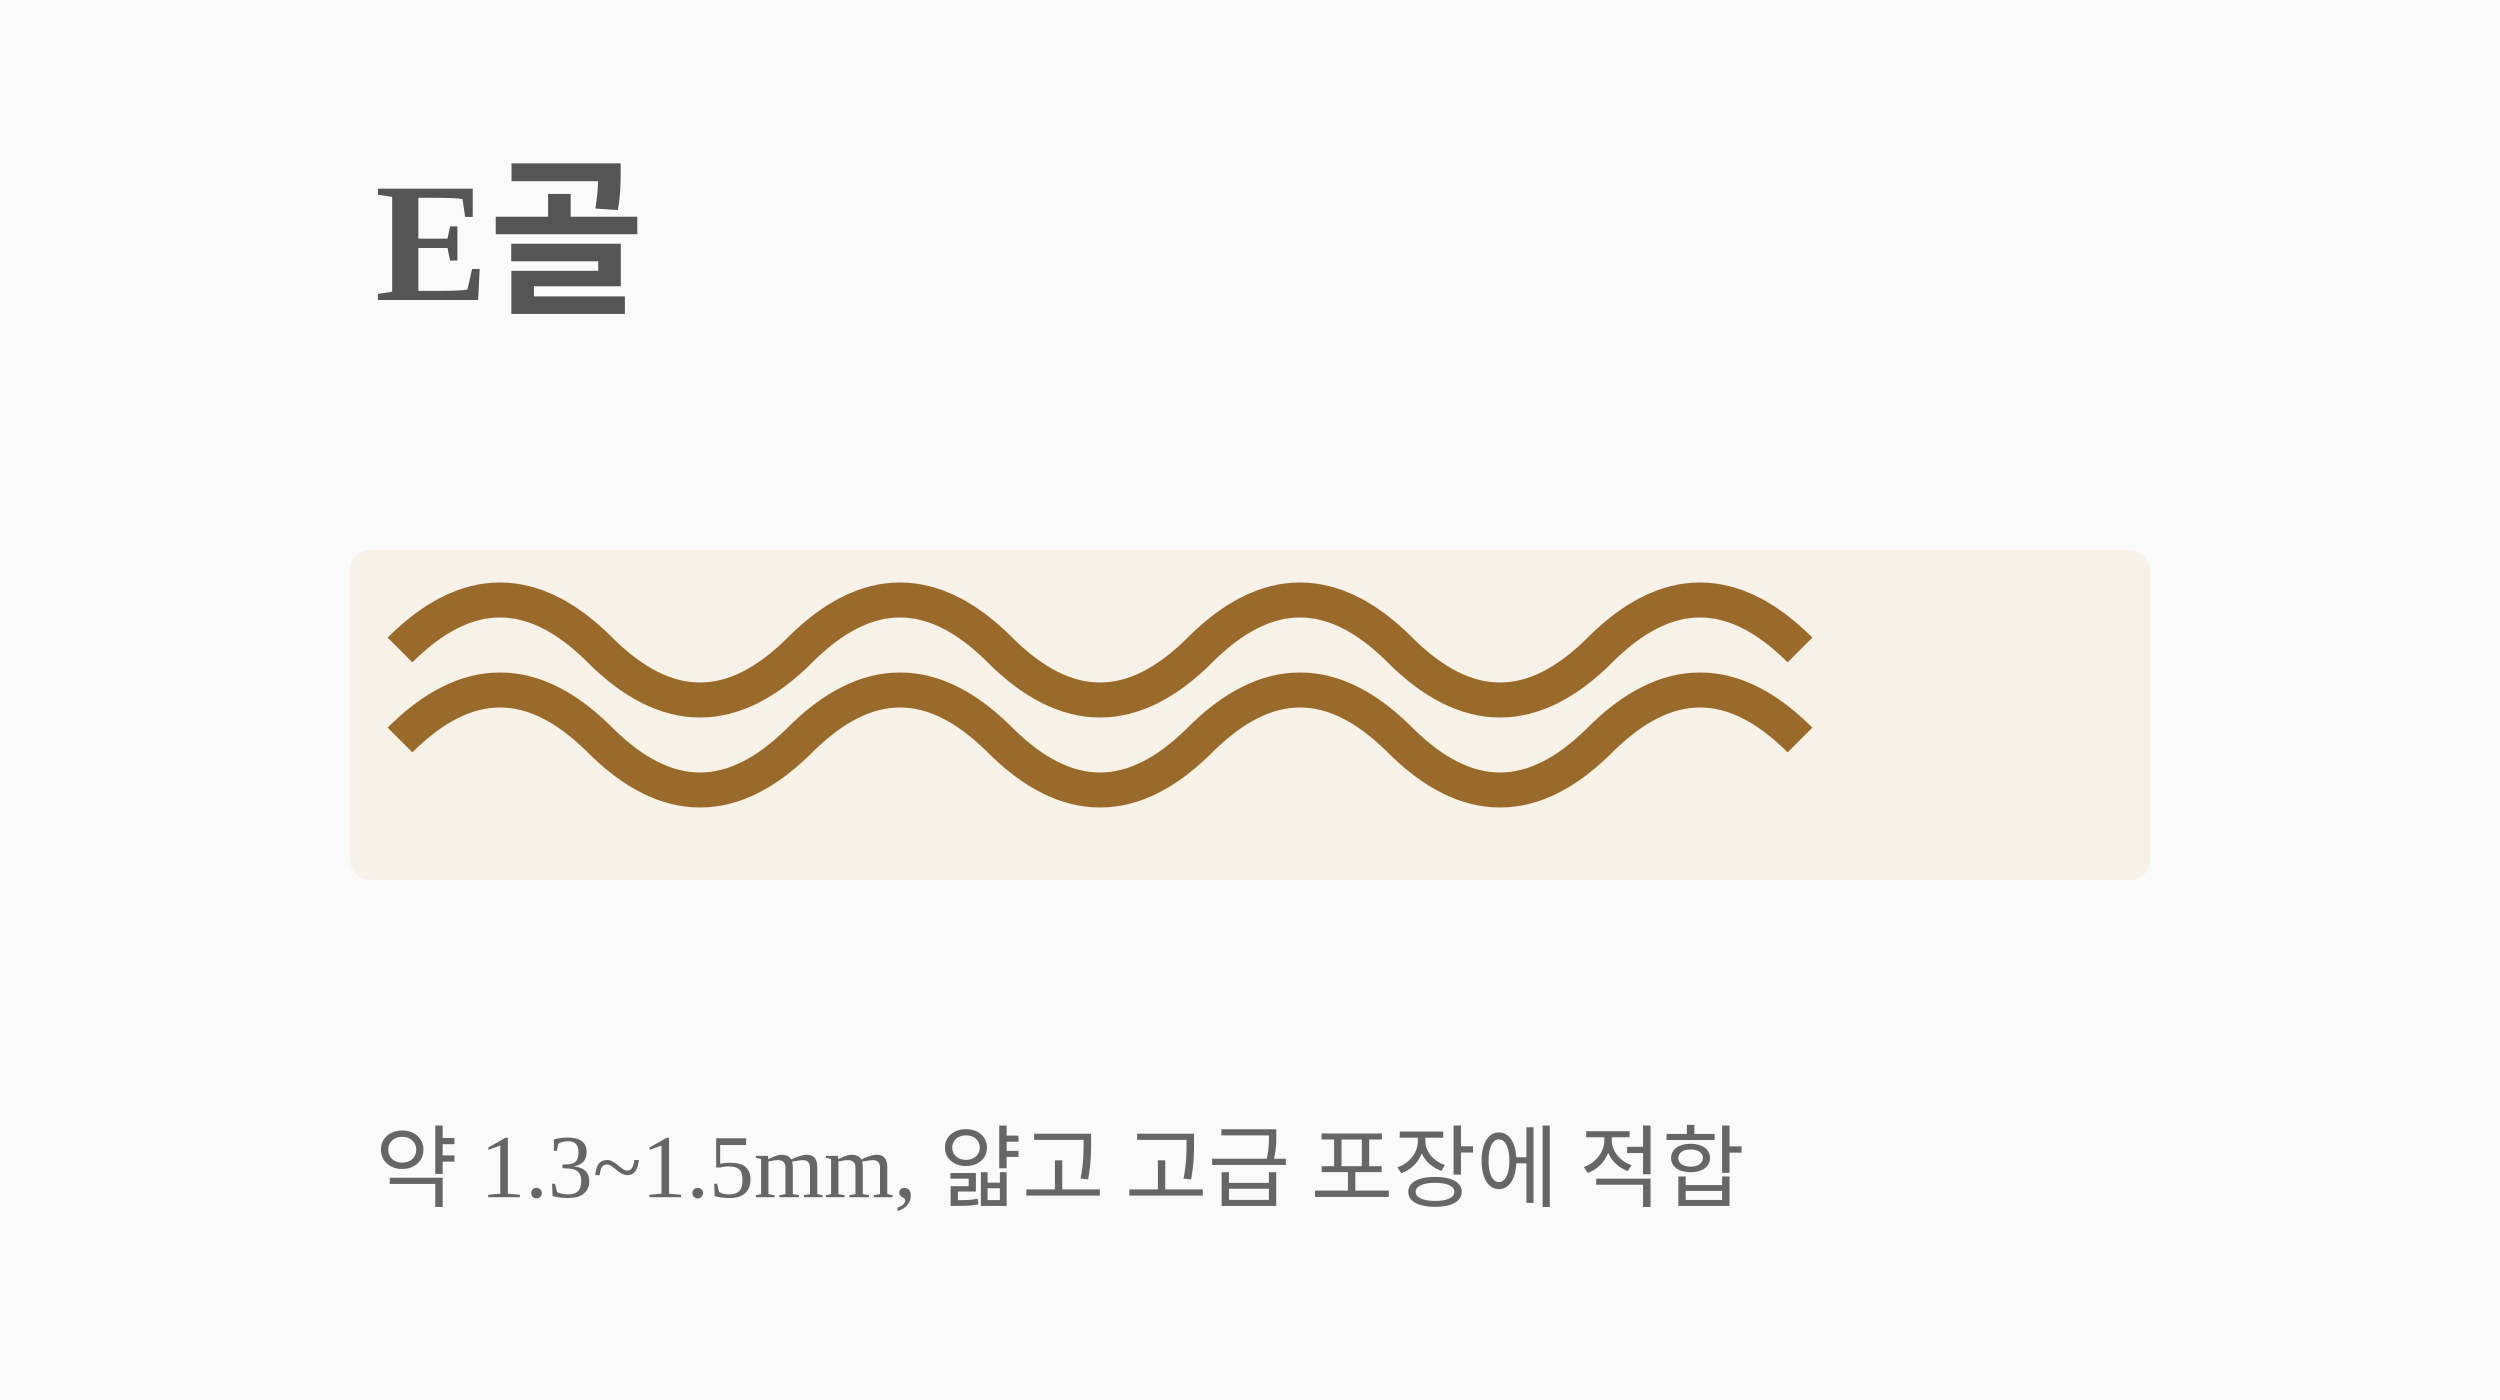
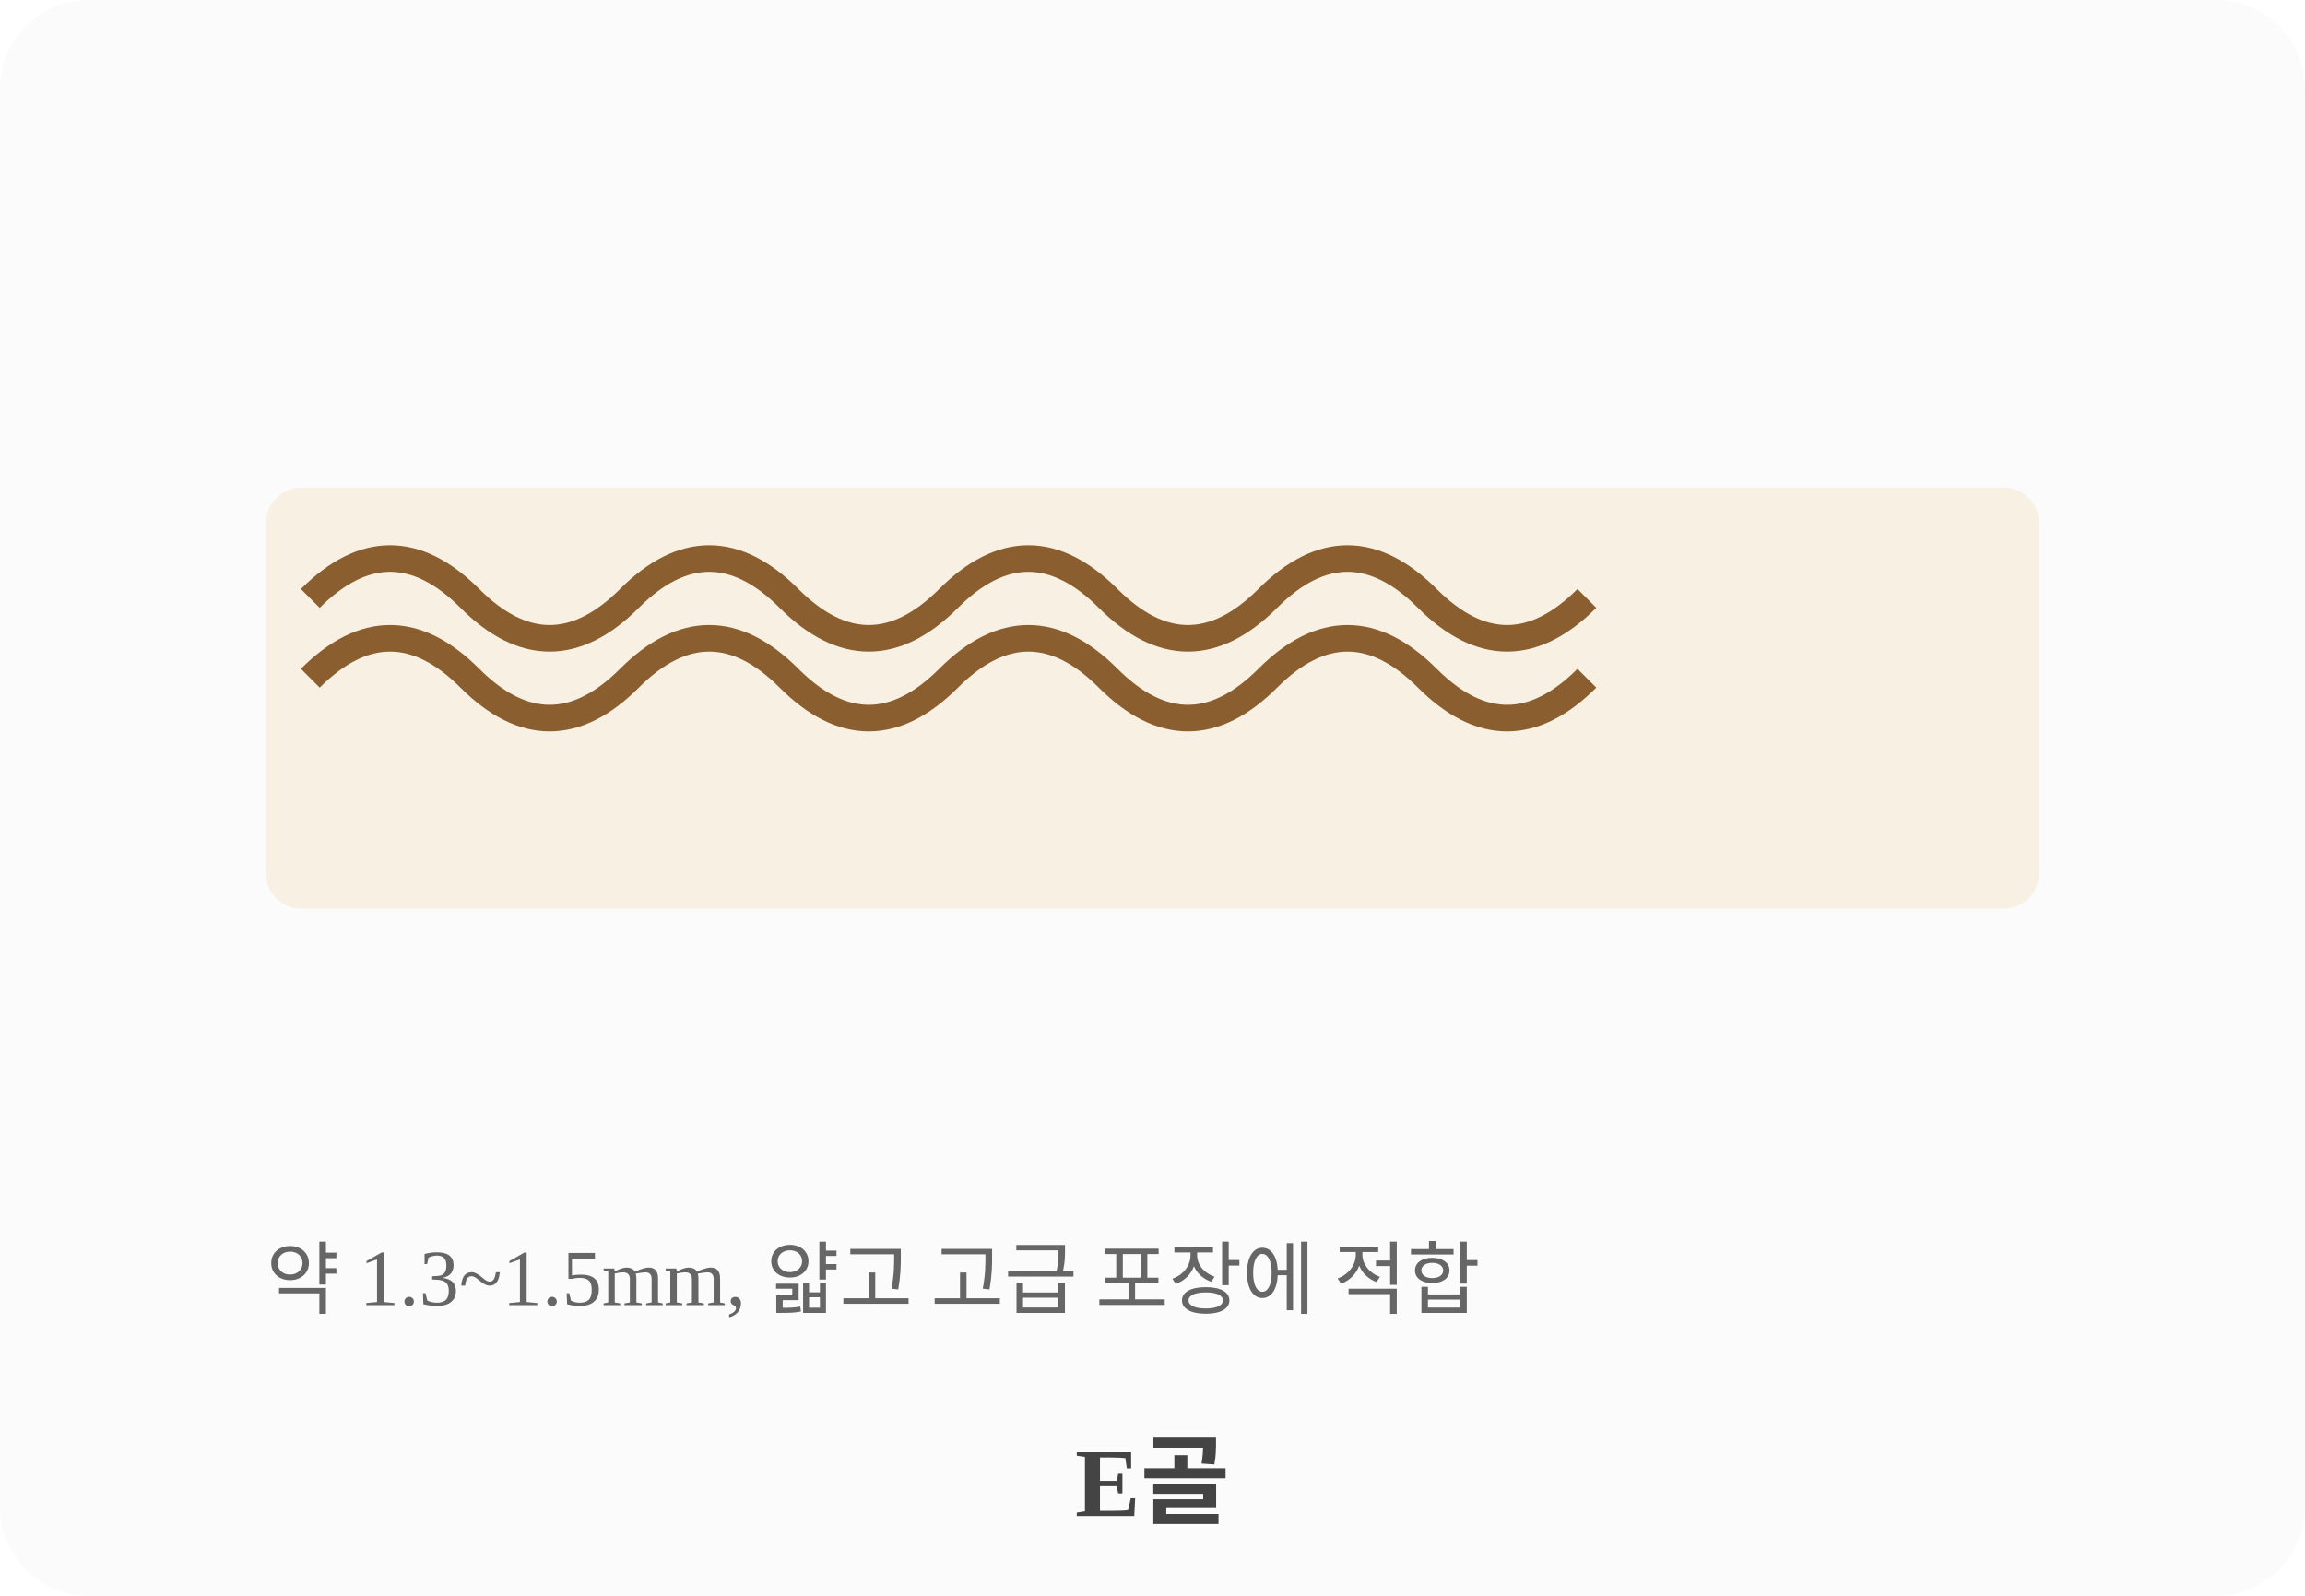
- <svg xmlns="http://www.w3.org/2000/svg" width="500" height="280" viewBox="0 0 500 280">
-   <rect width="500" height="280" fill="#fafafa" />
-   <rect x="70" y="110" width="360" height="66" rx="4" fill="#f0e1c0" opacity="0.3" />
-   <path d="M80 130 q20 -20 40 0 t40 0 t40 0 t40 0 t40 0 t40 0 t40 0" fill="none" stroke="#9a6a2a" stroke-width="7" />
-   <path d="M80 148 q20 -20 40 0 t40 0 t40 0 t40 0 t40 0 t40 0 t40 0" fill="none" stroke="#9a6a2a" stroke-width="7" />
-   <text x="75" y="60" font-size="34" font-weight="700" fill="#555">E골</text>
-   <text x="75" y="240" font-size="18" fill="#666">약 1.3~1.5mm, 얇고 고급 포장에 적합</text>
+ <svg xmlns="http://www.w3.org/2000/svg" width="520" height="360" viewBox="0 0 520 360">
+   <rect width="520" height="360" rx="20" fill="#fbfbfb" />
+   <rect x="60" y="110" width="400" height="95" rx="8" fill="#f2e2be" opacity="0.4" />
+   <path d="M70 135 q18 -18 36 0 t36 0 t36 0 t36 0 t36 0 t36 0 t36 0 t36 0" fill="none" stroke="#8b5e2f" stroke-width="6" />
+   <path d="M70 153 q18 -18 36 0 t36 0 t36 0 t36 0 t36 0 t36 0 t36 0 t36 0" fill="none" stroke="#8b5e2f" stroke-width="6" />
+   <text x="60" y="295" font-size="18" fill="#666">약 1.3~1.5mm, 얇고 고급 포장에 적합</text>
+   <text x="260.0" y="342" text-anchor="middle" font-size="22" font-weight="800" fill="#444">E골</text>
</svg>
